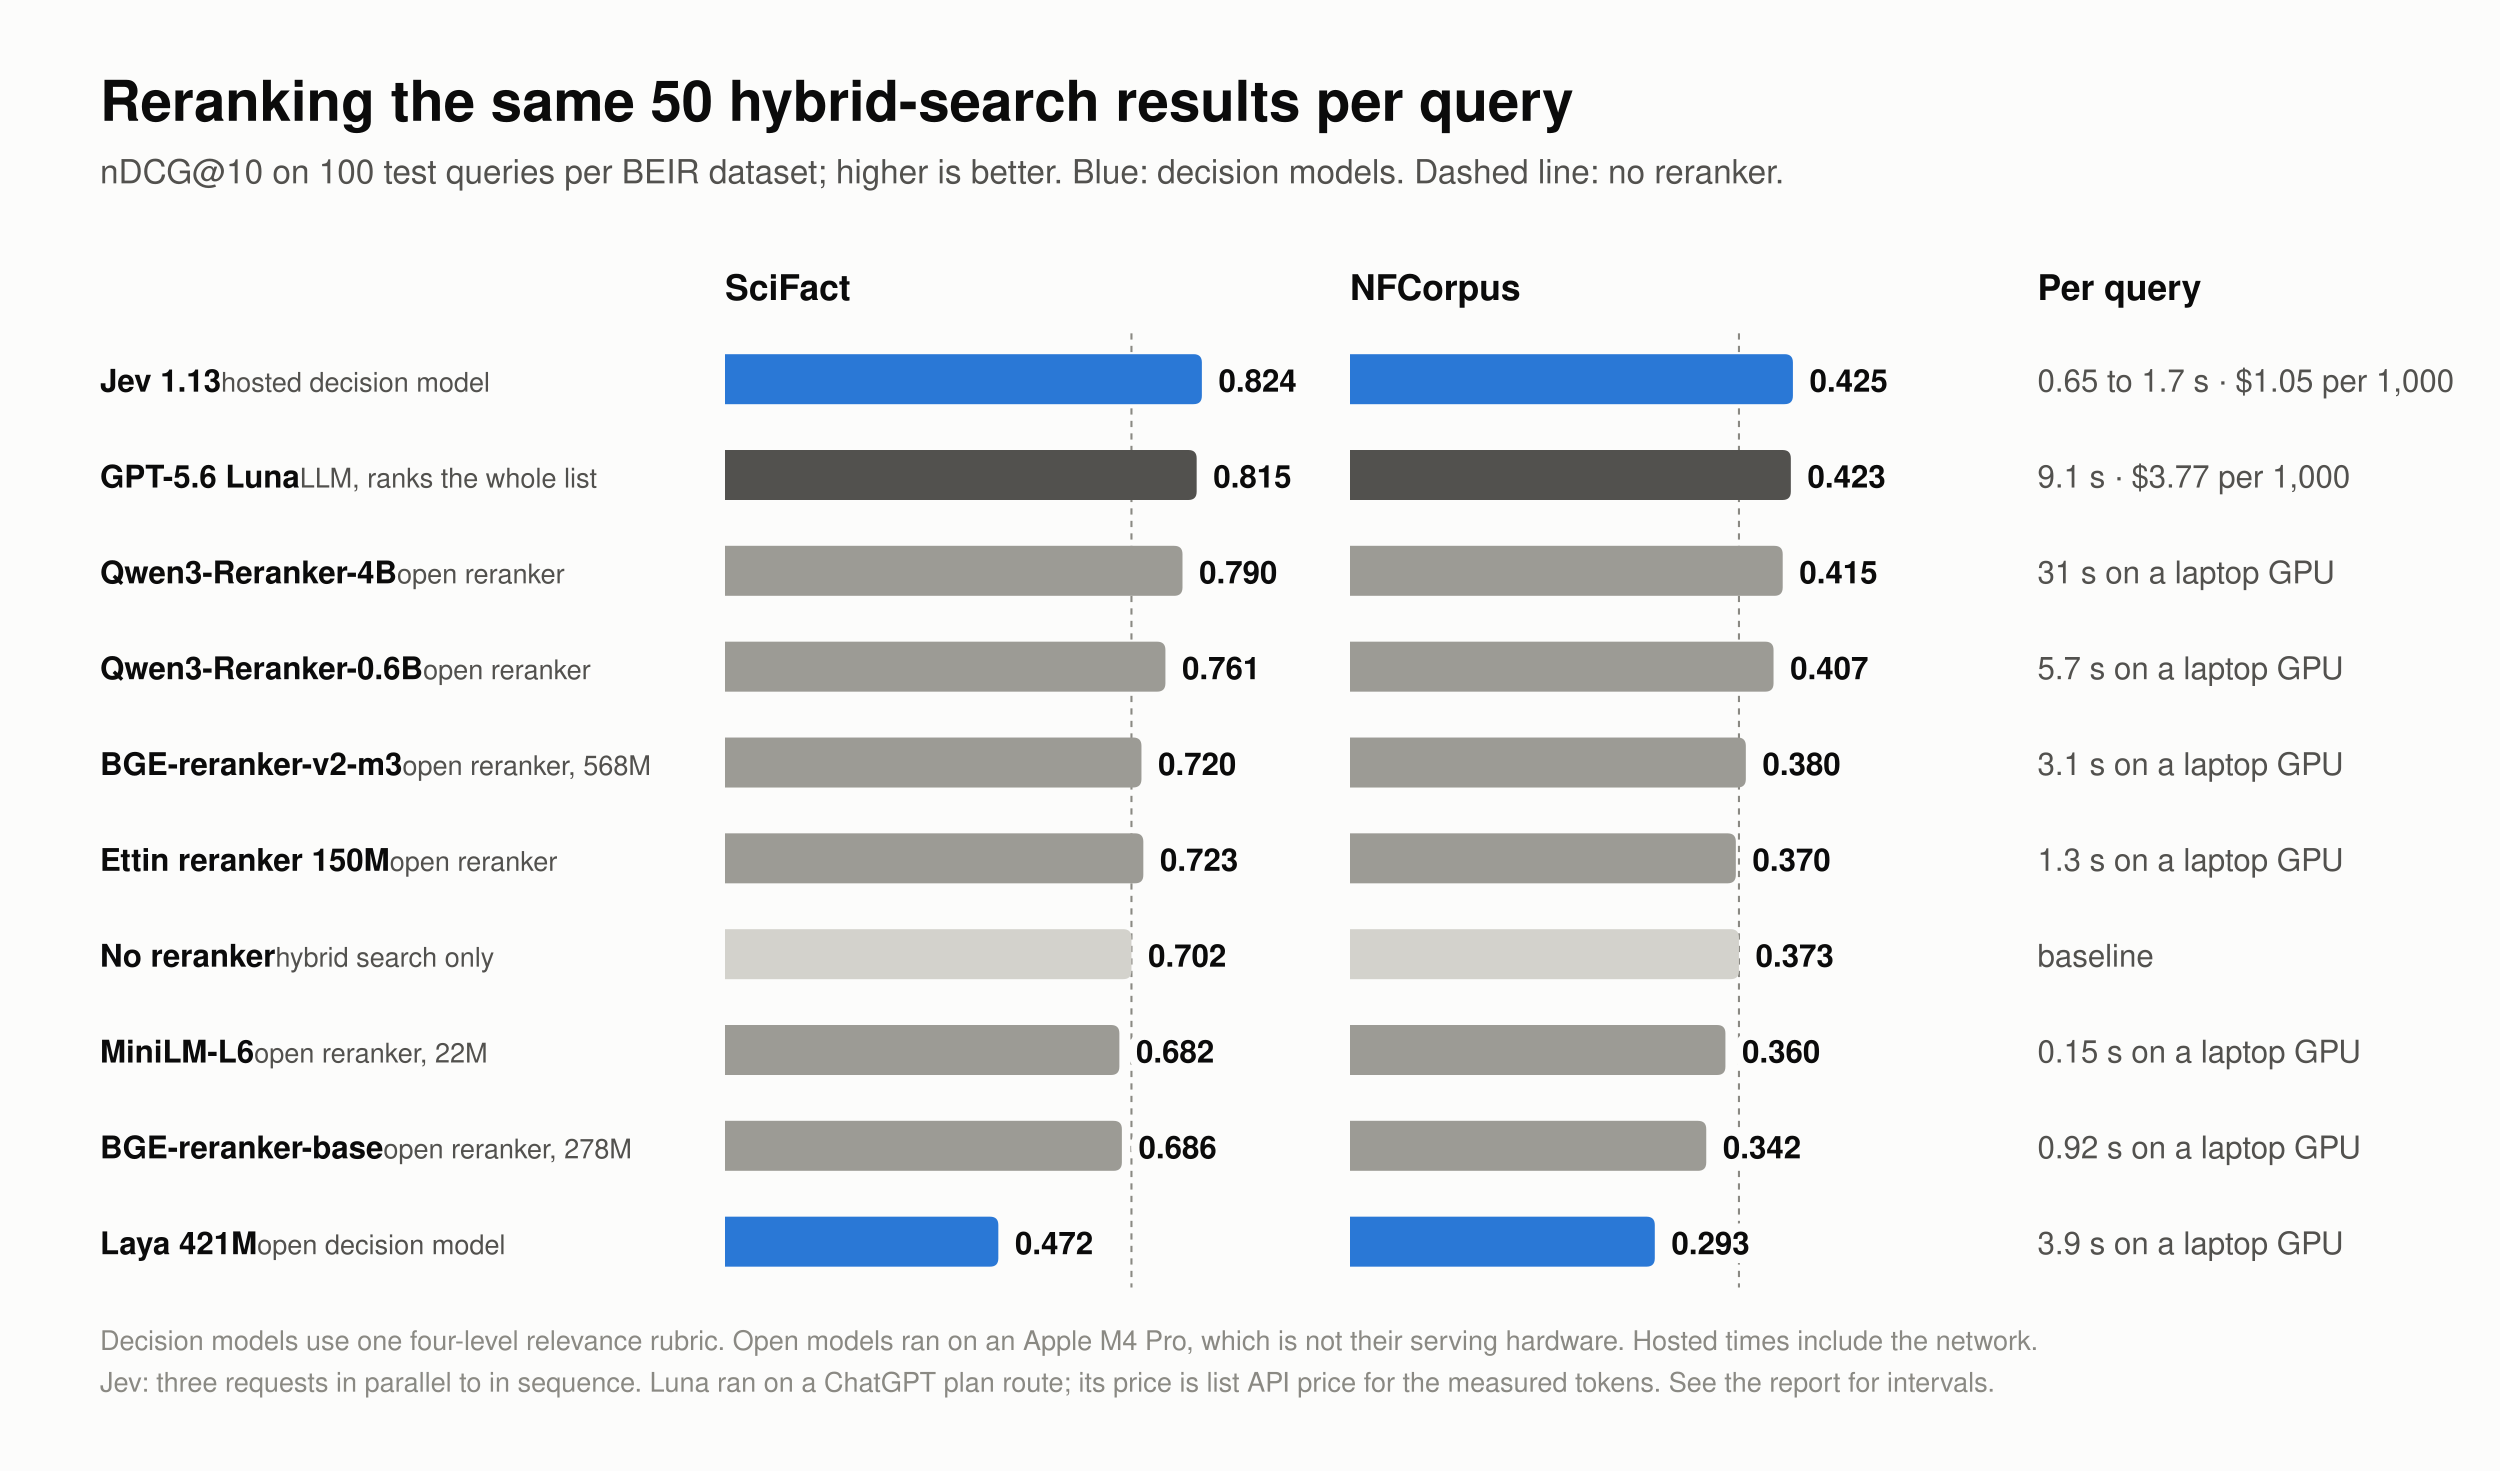
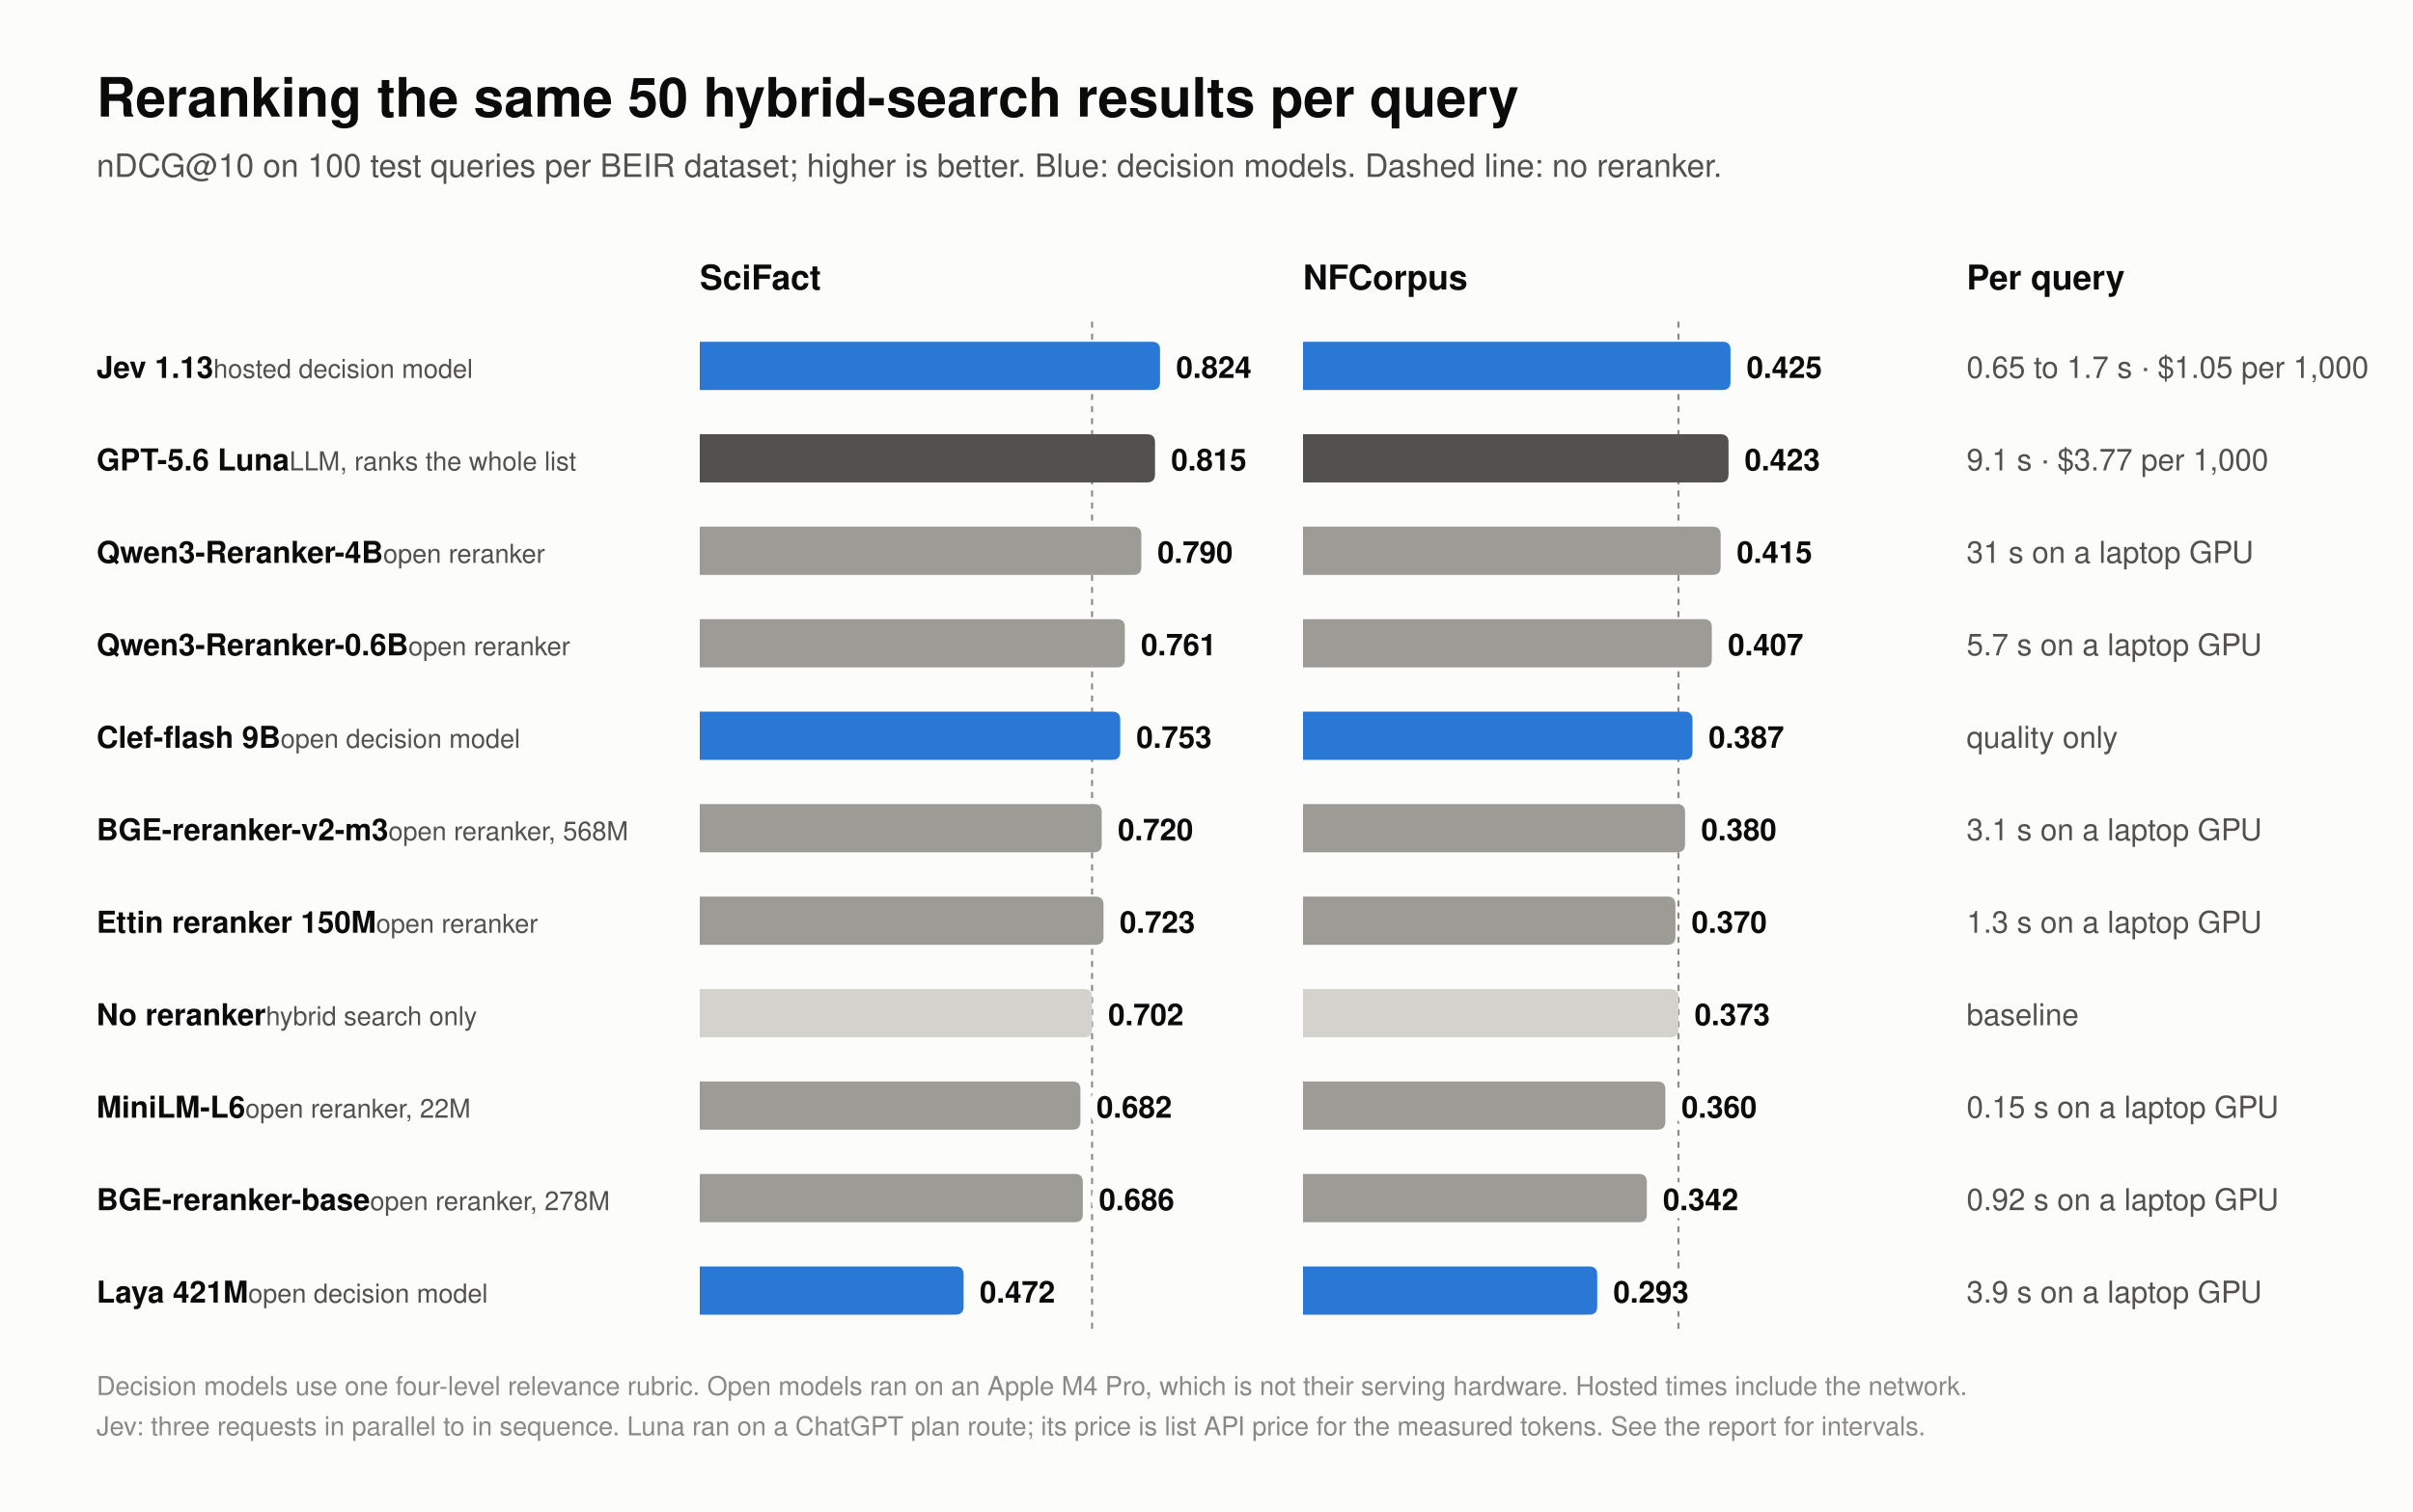
- <svg xmlns="http://www.w3.org/2000/svg" viewBox="0 0 1200 706" width="1200" height="706" role="img" aria-labelledby="t d">
-   <rect width="1200" height="706" fill="#fcfcfb" />
+ <svg xmlns="http://www.w3.org/2000/svg" viewBox="0 0 1200 752" width="1200" height="752" role="img" aria-labelledby="t d">
+   <rect width="1200" height="752" fill="#fcfcfb" />
  <text x="48" y="58" font-family="Helvetica, Arial, sans-serif" font-size="27" font-weight="700" fill="#0b0b0b">Reranking the same 50 hybrid-search results per query</text>
  <text x="48" y="88" font-family="Helvetica, Arial, sans-serif" font-size="16" fill="#52514e">nDCG@10 on 100 test queries per BEIR dataset; higher is better. Blue: decision models. Dashed line: no reranker.</text>
  <text x="348" y="144" font-family="Helvetica, Arial, sans-serif" font-size="17" font-weight="700" fill="#0b0b0b">SciFact</text>
-   <line x1="543.1" x2="543.1" y1="160" y2="618" stroke="#8a8983" stroke-width="1" stroke-dasharray="3 3" />
+   <line x1="543.1" x2="543.1" y1="160" y2="664" stroke="#8a8983" stroke-width="1" stroke-dasharray="3 3" />
  <path d="M348,170 H572.9 Q576.9,170 576.9,174 V190 Q576.9,194 572.9,194 H348 Z" fill="#2a78d6" />
  <text x="584.9" y="188" font-family="Helvetica, Arial, sans-serif" font-size="15" font-weight="700" fill="#0b0b0b" stroke="#fcfcfb" stroke-width="8" paint-order="stroke">0.824</text>
  <path d="M348,216 H570.4 Q574.4,216 574.4,220 V236 Q574.4,240 570.4,240 H348 Z" fill="#52514e" />
  <text x="582.4" y="234" font-family="Helvetica, Arial, sans-serif" font-size="15" font-weight="700" fill="#0b0b0b" stroke="#fcfcfb" stroke-width="8" paint-order="stroke">0.815</text>
  <path d="M348,262 H563.6 Q567.6,262 567.6,266 V282 Q567.6,286 563.6,286 H348 Z" fill="#9c9b95" />
  <text x="575.6" y="280" font-family="Helvetica, Arial, sans-serif" font-size="15" font-weight="700" fill="#0b0b0b" stroke="#fcfcfb" stroke-width="8" paint-order="stroke">0.790</text>
  <path d="M348,308 H555.4 Q559.4,308 559.4,312 V328 Q559.4,332 555.4,332 H348 Z" fill="#9c9b95" />
  <text x="567.4" y="326" font-family="Helvetica, Arial, sans-serif" font-size="15" font-weight="700" fill="#0b0b0b" stroke="#fcfcfb" stroke-width="8" paint-order="stroke">0.761</text>
-   <path d="M348,354 H543.9 Q547.9,354 547.9,358 V374 Q547.9,378 543.9,378 H348 Z" fill="#9c9b95" />
-   <text x="555.9" y="372" font-family="Helvetica, Arial, sans-serif" font-size="15" font-weight="700" fill="#0b0b0b" stroke="#fcfcfb" stroke-width="8" paint-order="stroke">0.720</text>
-   <path d="M348,400 H544.8 Q548.8,400 548.8,404 V420 Q548.8,424 544.8,424 H348 Z" fill="#9c9b95" />
-   <text x="556.8" y="418" font-family="Helvetica, Arial, sans-serif" font-size="15" font-weight="700" fill="#0b0b0b" stroke="#fcfcfb" stroke-width="8" paint-order="stroke">0.723</text>
-   <path d="M348,446 H539.1 Q543.1,446 543.1,450 V466 Q543.1,470 539.1,470 H348 Z" fill="#d3d2cc" />
-   <text x="551.1" y="464" font-family="Helvetica, Arial, sans-serif" font-size="15" font-weight="700" fill="#0b0b0b" stroke="#fcfcfb" stroke-width="8" paint-order="stroke">0.702</text>
-   <path d="M348,492 H533.3 Q537.3,492 537.3,496 V512 Q537.3,516 533.3,516 H348 Z" fill="#9c9b95" />
-   <text x="545.3" y="510" font-family="Helvetica, Arial, sans-serif" font-size="15" font-weight="700" fill="#0b0b0b" stroke="#fcfcfb" stroke-width="8" paint-order="stroke">0.682</text>
-   <path d="M348,538 H534.5 Q538.5,538 538.5,542 V558 Q538.5,562 534.5,562 H348 Z" fill="#9c9b95" />
-   <text x="546.5" y="556" font-family="Helvetica, Arial, sans-serif" font-size="15" font-weight="700" fill="#0b0b0b" stroke="#fcfcfb" stroke-width="8" paint-order="stroke">0.686</text>
-   <path d="M348,584 H475.2 Q479.2,584 479.2,588 V604 Q479.2,608 475.2,608 H348 Z" fill="#2a78d6" />
-   <text x="487.2" y="602" font-family="Helvetica, Arial, sans-serif" font-size="15" font-weight="700" fill="#0b0b0b" stroke="#fcfcfb" stroke-width="8" paint-order="stroke">0.472</text>
+   <path d="M348,354 H553.1 Q557.1,354 557.1,358 V374 Q557.1,378 553.1,378 H348 Z" fill="#2a78d6" />
+   <text x="565.1" y="372" font-family="Helvetica, Arial, sans-serif" font-size="15" font-weight="700" fill="#0b0b0b" stroke="#fcfcfb" stroke-width="8" paint-order="stroke">0.753</text>
+   <path d="M348,400 H543.9 Q547.9,400 547.9,404 V420 Q547.9,424 543.9,424 H348 Z" fill="#9c9b95" />
+   <text x="555.9" y="418" font-family="Helvetica, Arial, sans-serif" font-size="15" font-weight="700" fill="#0b0b0b" stroke="#fcfcfb" stroke-width="8" paint-order="stroke">0.720</text>
+   <path d="M348,446 H544.8 Q548.8,446 548.8,450 V466 Q548.8,470 544.8,470 H348 Z" fill="#9c9b95" />
+   <text x="556.8" y="464" font-family="Helvetica, Arial, sans-serif" font-size="15" font-weight="700" fill="#0b0b0b" stroke="#fcfcfb" stroke-width="8" paint-order="stroke">0.723</text>
+   <path d="M348,492 H539.1 Q543.1,492 543.1,496 V512 Q543.1,516 539.1,516 H348 Z" fill="#d3d2cc" />
+   <text x="551.1" y="510" font-family="Helvetica, Arial, sans-serif" font-size="15" font-weight="700" fill="#0b0b0b" stroke="#fcfcfb" stroke-width="8" paint-order="stroke">0.702</text>
+   <path d="M348,538 H533.3 Q537.3,538 537.3,542 V558 Q537.3,562 533.3,562 H348 Z" fill="#9c9b95" />
+   <text x="545.3" y="556" font-family="Helvetica, Arial, sans-serif" font-size="15" font-weight="700" fill="#0b0b0b" stroke="#fcfcfb" stroke-width="8" paint-order="stroke">0.682</text>
+   <path d="M348,584 H534.5 Q538.5,584 538.5,588 V604 Q538.5,608 534.5,608 H348 Z" fill="#9c9b95" />
+   <text x="546.5" y="602" font-family="Helvetica, Arial, sans-serif" font-size="15" font-weight="700" fill="#0b0b0b" stroke="#fcfcfb" stroke-width="8" paint-order="stroke">0.686</text>
+   <path d="M348,630 H475.2 Q479.2,630 479.2,634 V650 Q479.2,654 475.2,654 H348 Z" fill="#2a78d6" />
+   <text x="487.2" y="648" font-family="Helvetica, Arial, sans-serif" font-size="15" font-weight="700" fill="#0b0b0b" stroke="#fcfcfb" stroke-width="8" paint-order="stroke">0.472</text>
  <text x="648" y="144" font-family="Helvetica, Arial, sans-serif" font-size="17" font-weight="700" fill="#0b0b0b">NFCorpus</text>
-   <line x1="834.7" x2="834.7" y1="160" y2="618" stroke="#8a8983" stroke-width="1" stroke-dasharray="3 3" />
+   <line x1="834.7" x2="834.7" y1="160" y2="664" stroke="#8a8983" stroke-width="1" stroke-dasharray="3 3" />
  <path d="M648,170 H856.6 Q860.6,170 860.6,174 V190 Q860.6,194 856.6,194 H648 Z" fill="#2a78d6" />
  <text x="868.6" y="188" font-family="Helvetica, Arial, sans-serif" font-size="15" font-weight="700" fill="#0b0b0b" stroke="#fcfcfb" stroke-width="8" paint-order="stroke">0.425</text>
  <path d="M648,216 H855.6 Q859.6,216 859.6,220 V236 Q859.6,240 855.6,240 H648 Z" fill="#52514e" />
  <text x="867.6" y="234" font-family="Helvetica, Arial, sans-serif" font-size="15" font-weight="700" fill="#0b0b0b" stroke="#fcfcfb" stroke-width="8" paint-order="stroke">0.423</text>
  <path d="M648,262 H851.7 Q855.7,262 855.7,266 V282 Q855.7,286 851.7,286 H648 Z" fill="#9c9b95" />
  <text x="863.7" y="280" font-family="Helvetica, Arial, sans-serif" font-size="15" font-weight="700" fill="#0b0b0b" stroke="#fcfcfb" stroke-width="8" paint-order="stroke">0.415</text>
  <path d="M648,308 H847.3 Q851.3,308 851.3,312 V328 Q851.3,332 847.3,332 H648 Z" fill="#9c9b95" />
  <text x="859.3" y="326" font-family="Helvetica, Arial, sans-serif" font-size="15" font-weight="700" fill="#0b0b0b" stroke="#fcfcfb" stroke-width="8" paint-order="stroke">0.407</text>
-   <path d="M648,354 H834.0 Q838.0,354 838.0,358 V374 Q838.0,378 834.0,378 H648 Z" fill="#9c9b95" />
-   <text x="846.0" y="372" font-family="Helvetica, Arial, sans-serif" font-size="15" font-weight="700" fill="#0b0b0b" stroke="#fcfcfb" stroke-width="8" paint-order="stroke">0.380</text>
-   <path d="M648,400 H829.2 Q833.2,400 833.2,404 V420 Q833.2,424 829.2,424 H648 Z" fill="#9c9b95" />
-   <text x="841.2" y="418" font-family="Helvetica, Arial, sans-serif" font-size="15" font-weight="700" fill="#0b0b0b" stroke="#fcfcfb" stroke-width="8" paint-order="stroke">0.370</text>
-   <path d="M648,446 H830.7 Q834.7,446 834.7,450 V466 Q834.7,470 830.7,470 H648 Z" fill="#d3d2cc" />
-   <text x="842.7" y="464" font-family="Helvetica, Arial, sans-serif" font-size="15" font-weight="700" fill="#0b0b0b" stroke="#fcfcfb" stroke-width="8" paint-order="stroke">0.373</text>
-   <path d="M648,492 H824.2 Q828.2,492 828.2,496 V512 Q828.2,516 824.2,516 H648 Z" fill="#9c9b95" />
-   <text x="836.2" y="510" font-family="Helvetica, Arial, sans-serif" font-size="15" font-weight="700" fill="#0b0b0b" stroke="#fcfcfb" stroke-width="8" paint-order="stroke">0.360</text>
-   <path d="M648,538 H815.0 Q819.0,538 819.0,542 V558 Q819.0,562 815.0,562 H648 Z" fill="#9c9b95" />
-   <text x="827.0" y="556" font-family="Helvetica, Arial, sans-serif" font-size="15" font-weight="700" fill="#0b0b0b" stroke="#fcfcfb" stroke-width="8" paint-order="stroke">0.342</text>
-   <path d="M648,584 H790.3 Q794.3,584 794.3,588 V604 Q794.3,608 790.3,608 H648 Z" fill="#2a78d6" />
-   <text x="802.3" y="602" font-family="Helvetica, Arial, sans-serif" font-size="15" font-weight="700" fill="#0b0b0b" stroke="#fcfcfb" stroke-width="8" paint-order="stroke">0.293</text>
+   <path d="M648,354 H837.7 Q841.7,354 841.7,358 V374 Q841.7,378 837.7,378 H648 Z" fill="#2a78d6" />
+   <text x="849.7" y="372" font-family="Helvetica, Arial, sans-serif" font-size="15" font-weight="700" fill="#0b0b0b" stroke="#fcfcfb" stroke-width="8" paint-order="stroke">0.387</text>
+   <path d="M648,400 H834.0 Q838.0,400 838.0,404 V420 Q838.0,424 834.0,424 H648 Z" fill="#9c9b95" />
+   <text x="846.0" y="418" font-family="Helvetica, Arial, sans-serif" font-size="15" font-weight="700" fill="#0b0b0b" stroke="#fcfcfb" stroke-width="8" paint-order="stroke">0.380</text>
+   <path d="M648,446 H829.2 Q833.2,446 833.2,450 V466 Q833.2,470 829.2,470 H648 Z" fill="#9c9b95" />
+   <text x="841.2" y="464" font-family="Helvetica, Arial, sans-serif" font-size="15" font-weight="700" fill="#0b0b0b" stroke="#fcfcfb" stroke-width="8" paint-order="stroke">0.370</text>
+   <path d="M648,492 H830.7 Q834.7,492 834.7,496 V512 Q834.7,516 830.7,516 H648 Z" fill="#d3d2cc" />
+   <text x="842.7" y="510" font-family="Helvetica, Arial, sans-serif" font-size="15" font-weight="700" fill="#0b0b0b" stroke="#fcfcfb" stroke-width="8" paint-order="stroke">0.373</text>
+   <path d="M648,538 H824.2 Q828.2,538 828.2,542 V558 Q828.2,562 824.2,562 H648 Z" fill="#9c9b95" />
+   <text x="836.2" y="556" font-family="Helvetica, Arial, sans-serif" font-size="15" font-weight="700" fill="#0b0b0b" stroke="#fcfcfb" stroke-width="8" paint-order="stroke">0.360</text>
+   <path d="M648,584 H815.0 Q819.0,584 819.0,588 V604 Q819.0,608 815.0,608 H648 Z" fill="#9c9b95" />
+   <text x="827.0" y="602" font-family="Helvetica, Arial, sans-serif" font-size="15" font-weight="700" fill="#0b0b0b" stroke="#fcfcfb" stroke-width="8" paint-order="stroke">0.342</text>
+   <path d="M648,630 H790.3 Q794.3,630 794.3,634 V650 Q794.3,654 790.3,654 H648 Z" fill="#2a78d6" />
+   <text x="802.3" y="648" font-family="Helvetica, Arial, sans-serif" font-size="15" font-weight="700" fill="#0b0b0b" stroke="#fcfcfb" stroke-width="8" paint-order="stroke">0.293</text>
  <text x="978" y="144" font-family="Helvetica, Arial, sans-serif" font-size="17" font-weight="700" fill="#0b0b0b">Per query</text>
  <text x="48" y="188" font-family="Helvetica, Arial, sans-serif" font-size="15" font-weight="700" fill="#0b0b0b">Jev 1.13<tspan font-weight="400" fill="#52514e" font-size="13">  hosted decision model</tspan>
  </text>
  <text x="978" y="188" font-family="Helvetica, Arial, sans-serif" font-size="15" fill="#52514e">0.65 to 1.7 s · $1.05 per 1,000</text>
  <text x="48" y="234" font-family="Helvetica, Arial, sans-serif" font-size="15" font-weight="700" fill="#0b0b0b">GPT-5.6 Luna<tspan font-weight="400" fill="#52514e" font-size="13">  LLM, ranks the whole list</tspan>
  </text>
  <text x="978" y="234" font-family="Helvetica, Arial, sans-serif" font-size="15" fill="#52514e">9.1 s · $3.77 per 1,000</text>
  <text x="48" y="280" font-family="Helvetica, Arial, sans-serif" font-size="15" font-weight="700" fill="#0b0b0b">Qwen3-Reranker-4B<tspan font-weight="400" fill="#52514e" font-size="13">  open reranker</tspan>
  </text>
  <text x="978" y="280" font-family="Helvetica, Arial, sans-serif" font-size="15" fill="#52514e">31 s on a laptop GPU</text>
  <text x="48" y="326" font-family="Helvetica, Arial, sans-serif" font-size="15" font-weight="700" fill="#0b0b0b">Qwen3-Reranker-0.6B<tspan font-weight="400" fill="#52514e" font-size="13">  open reranker</tspan>
  </text>
  <text x="978" y="326" font-family="Helvetica, Arial, sans-serif" font-size="15" fill="#52514e">5.7 s on a laptop GPU</text>
-   <text x="48" y="372" font-family="Helvetica, Arial, sans-serif" font-size="15" font-weight="700" fill="#0b0b0b">BGE-reranker-v2-m3<tspan font-weight="400" fill="#52514e" font-size="13">  open reranker, 568M</tspan>
+   <text x="48" y="372" font-family="Helvetica, Arial, sans-serif" font-size="15" font-weight="700" fill="#0b0b0b">Clef-flash 9B<tspan font-weight="400" fill="#52514e" font-size="13">  open decision model</tspan>
  </text>
-   <text x="978" y="372" font-family="Helvetica, Arial, sans-serif" font-size="15" fill="#52514e">3.1 s on a laptop GPU</text>
-   <text x="48" y="418" font-family="Helvetica, Arial, sans-serif" font-size="15" font-weight="700" fill="#0b0b0b">Ettin reranker 150M<tspan font-weight="400" fill="#52514e" font-size="13">  open reranker</tspan>
+   <text x="978" y="372" font-family="Helvetica, Arial, sans-serif" font-size="15" fill="#52514e">quality only</text>
+   <text x="48" y="418" font-family="Helvetica, Arial, sans-serif" font-size="15" font-weight="700" fill="#0b0b0b">BGE-reranker-v2-m3<tspan font-weight="400" fill="#52514e" font-size="13">  open reranker, 568M</tspan>
  </text>
-   <text x="978" y="418" font-family="Helvetica, Arial, sans-serif" font-size="15" fill="#52514e">1.3 s on a laptop GPU</text>
-   <text x="48" y="464" font-family="Helvetica, Arial, sans-serif" font-size="15" font-weight="700" fill="#0b0b0b">No reranker<tspan font-weight="400" fill="#52514e" font-size="13">  hybrid search only</tspan>
+   <text x="978" y="418" font-family="Helvetica, Arial, sans-serif" font-size="15" fill="#52514e">3.1 s on a laptop GPU</text>
+   <text x="48" y="464" font-family="Helvetica, Arial, sans-serif" font-size="15" font-weight="700" fill="#0b0b0b">Ettin reranker 150M<tspan font-weight="400" fill="#52514e" font-size="13">  open reranker</tspan>
  </text>
-   <text x="978" y="464" font-family="Helvetica, Arial, sans-serif" font-size="15" fill="#52514e">baseline</text>
-   <text x="48" y="510" font-family="Helvetica, Arial, sans-serif" font-size="15" font-weight="700" fill="#0b0b0b">MiniLM-L6<tspan font-weight="400" fill="#52514e" font-size="13">  open reranker, 22M</tspan>
+   <text x="978" y="464" font-family="Helvetica, Arial, sans-serif" font-size="15" fill="#52514e">1.3 s on a laptop GPU</text>
+   <text x="48" y="510" font-family="Helvetica, Arial, sans-serif" font-size="15" font-weight="700" fill="#0b0b0b">No reranker<tspan font-weight="400" fill="#52514e" font-size="13">  hybrid search only</tspan>
  </text>
-   <text x="978" y="510" font-family="Helvetica, Arial, sans-serif" font-size="15" fill="#52514e">0.15 s on a laptop GPU</text>
-   <text x="48" y="556" font-family="Helvetica, Arial, sans-serif" font-size="15" font-weight="700" fill="#0b0b0b">BGE-reranker-base<tspan font-weight="400" fill="#52514e" font-size="13">  open reranker, 278M</tspan>
+   <text x="978" y="510" font-family="Helvetica, Arial, sans-serif" font-size="15" fill="#52514e">baseline</text>
+   <text x="48" y="556" font-family="Helvetica, Arial, sans-serif" font-size="15" font-weight="700" fill="#0b0b0b">MiniLM-L6<tspan font-weight="400" fill="#52514e" font-size="13">  open reranker, 22M</tspan>
  </text>
-   <text x="978" y="556" font-family="Helvetica, Arial, sans-serif" font-size="15" fill="#52514e">0.92 s on a laptop GPU</text>
-   <text x="48" y="602" font-family="Helvetica, Arial, sans-serif" font-size="15" font-weight="700" fill="#0b0b0b">Laya 421M<tspan font-weight="400" fill="#52514e" font-size="13">  open decision model</tspan>
+   <text x="978" y="556" font-family="Helvetica, Arial, sans-serif" font-size="15" fill="#52514e">0.15 s on a laptop GPU</text>
+   <text x="48" y="602" font-family="Helvetica, Arial, sans-serif" font-size="15" font-weight="700" fill="#0b0b0b">BGE-reranker-base<tspan font-weight="400" fill="#52514e" font-size="13">  open reranker, 278M</tspan>
  </text>
-   <text x="978" y="602" font-family="Helvetica, Arial, sans-serif" font-size="15" fill="#52514e">3.9 s on a laptop GPU</text>
-   <text x="48" y="648" font-family="Helvetica, Arial, sans-serif" font-size="13" fill="#8a8983">Decision models use one four-level relevance rubric. Open models ran on an Apple M4 Pro, which is not their serving hardware. Hosted times include the network.</text>
-   <text x="48" y="668" font-family="Helvetica, Arial, sans-serif" font-size="13" fill="#8a8983">Jev: three requests in parallel to in sequence. Luna ran on a ChatGPT plan route; its price is list API price for the measured tokens. See the report for intervals.</text>
+   <text x="978" y="602" font-family="Helvetica, Arial, sans-serif" font-size="15" fill="#52514e">0.92 s on a laptop GPU</text>
+   <text x="48" y="648" font-family="Helvetica, Arial, sans-serif" font-size="15" font-weight="700" fill="#0b0b0b">Laya 421M<tspan font-weight="400" fill="#52514e" font-size="13">  open decision model</tspan>
+   </text>
+   <text x="978" y="648" font-family="Helvetica, Arial, sans-serif" font-size="15" fill="#52514e">3.9 s on a laptop GPU</text>
+   <text x="48" y="694" font-family="Helvetica, Arial, sans-serif" font-size="13" fill="#8a8983">Decision models use one four-level relevance rubric. Open models ran on an Apple M4 Pro, which is not their serving hardware. Hosted times include the network.</text>
+   <text x="48" y="714" font-family="Helvetica, Arial, sans-serif" font-size="13" fill="#8a8983">Jev: three requests in parallel to in sequence. Luna ran on a ChatGPT plan route; its price is list API price for the measured tokens. See the report for intervals.</text>
</svg>
